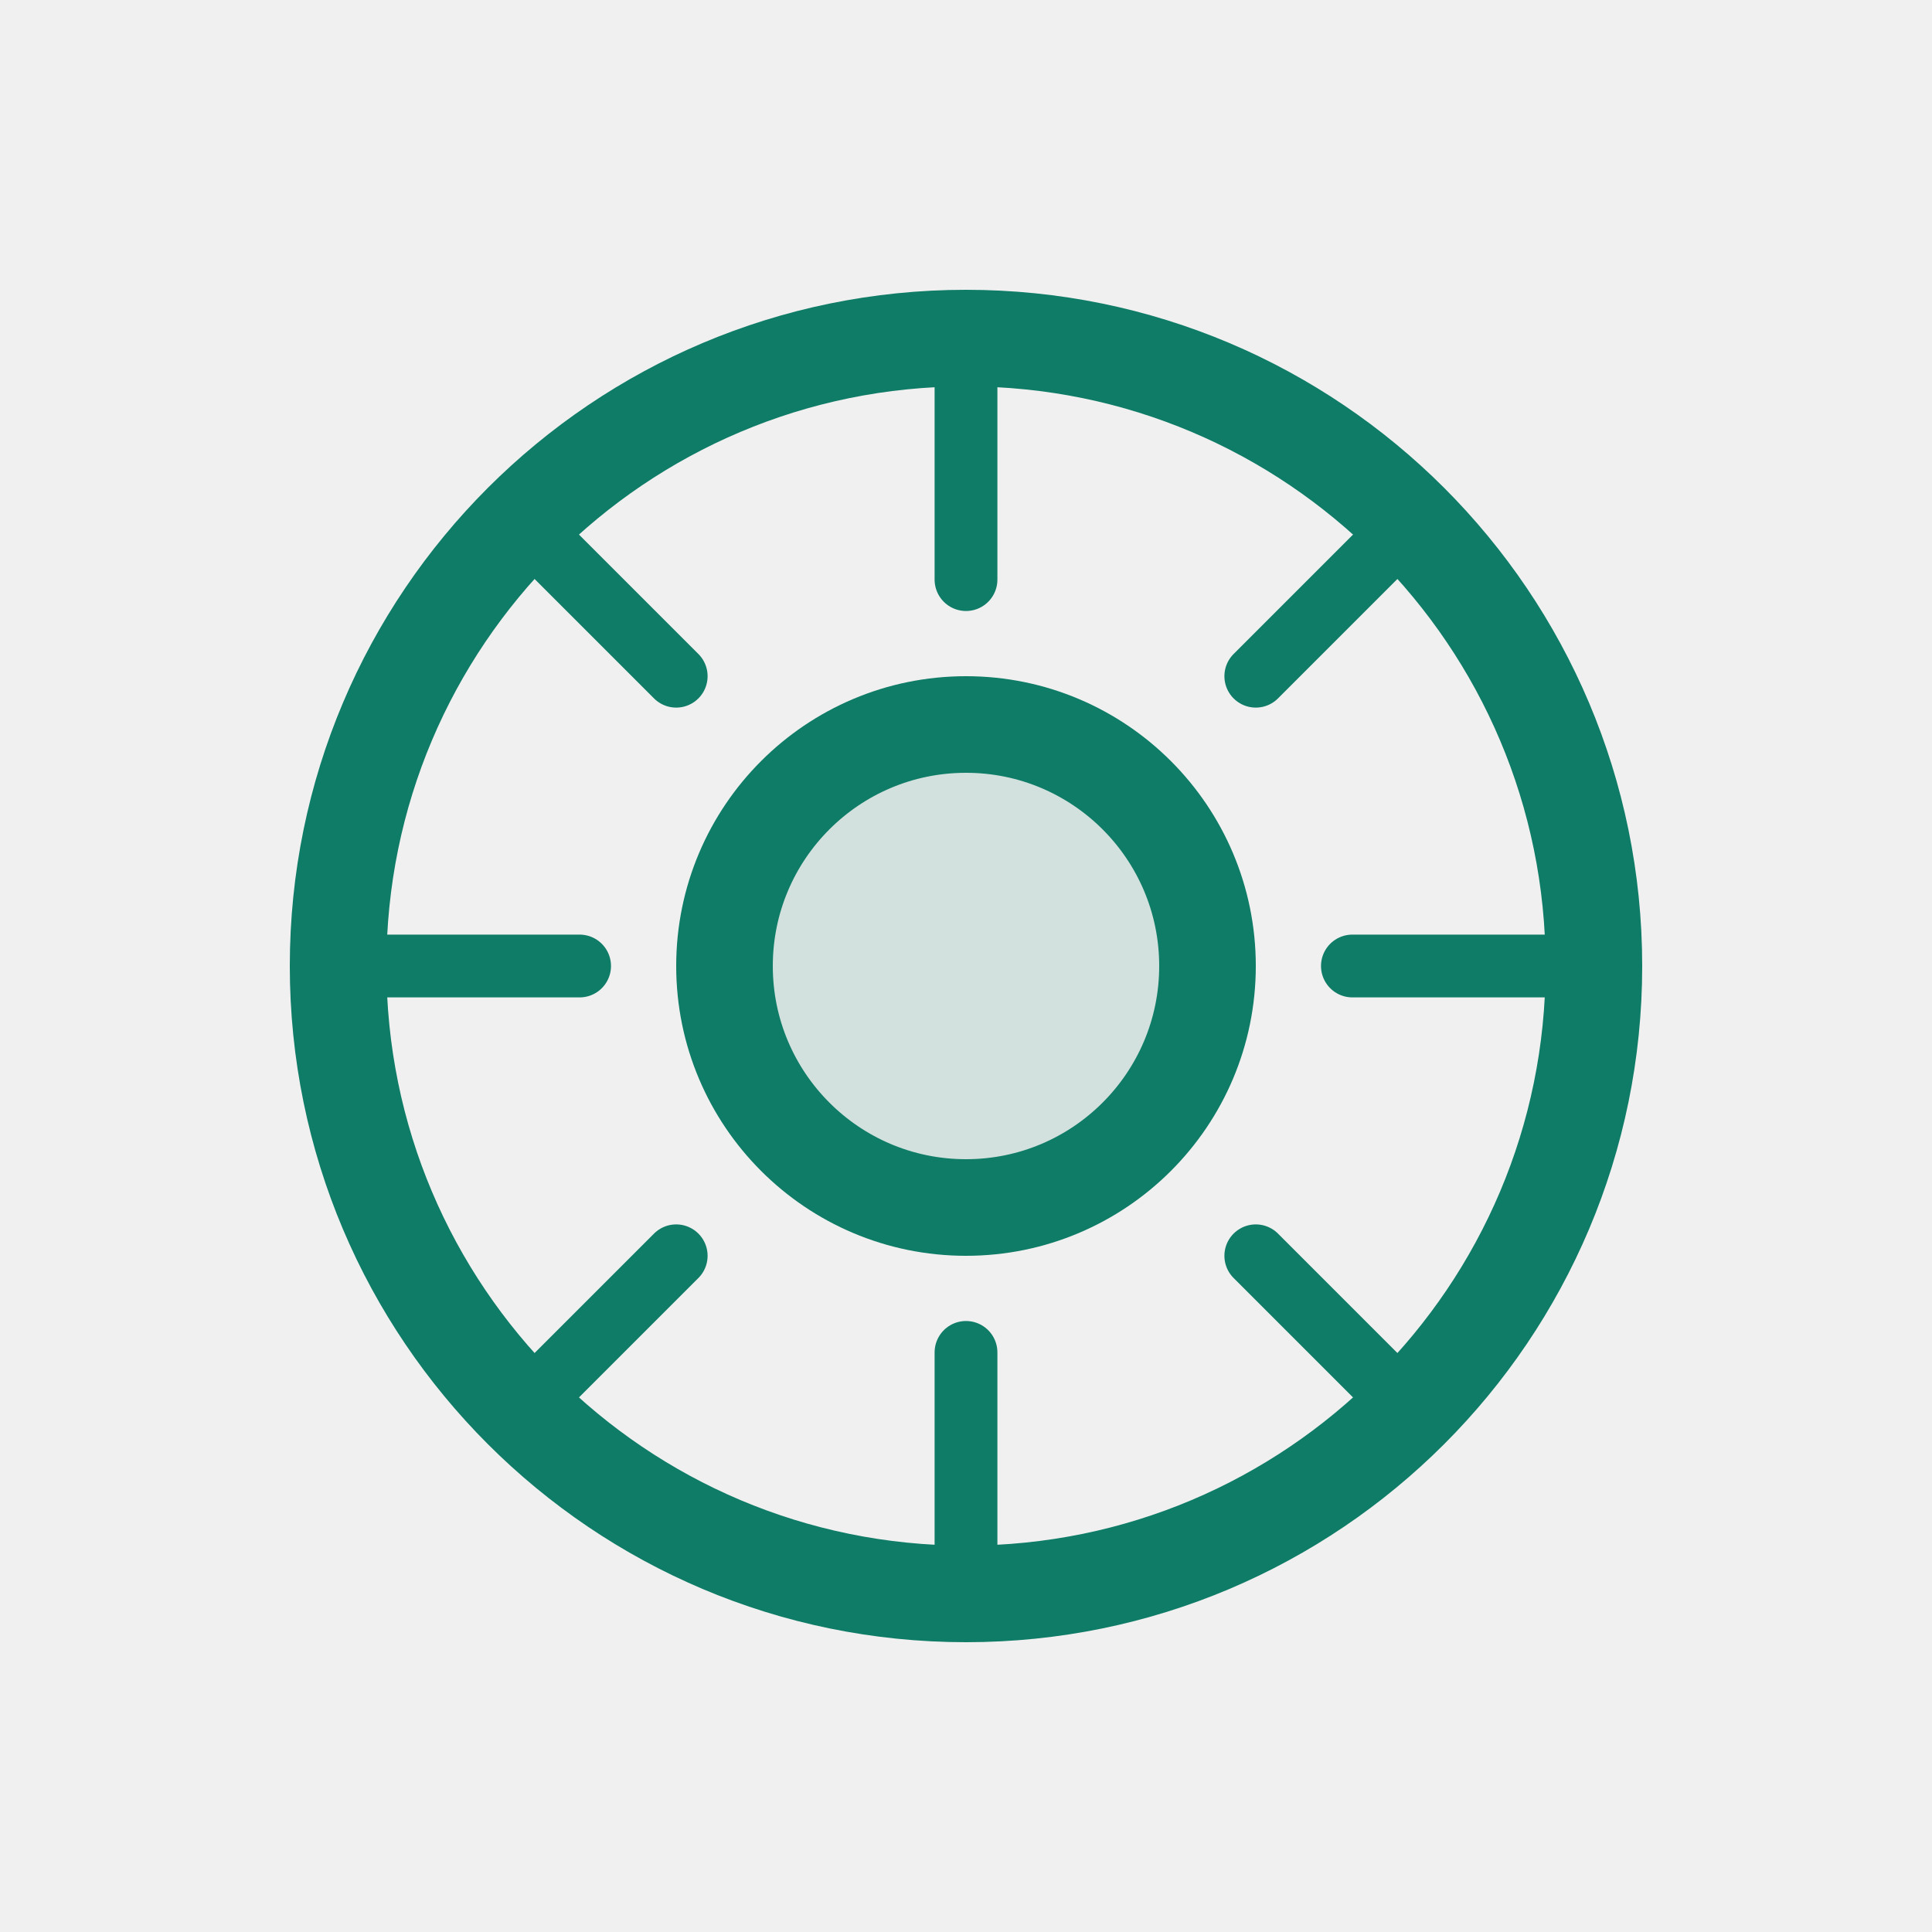
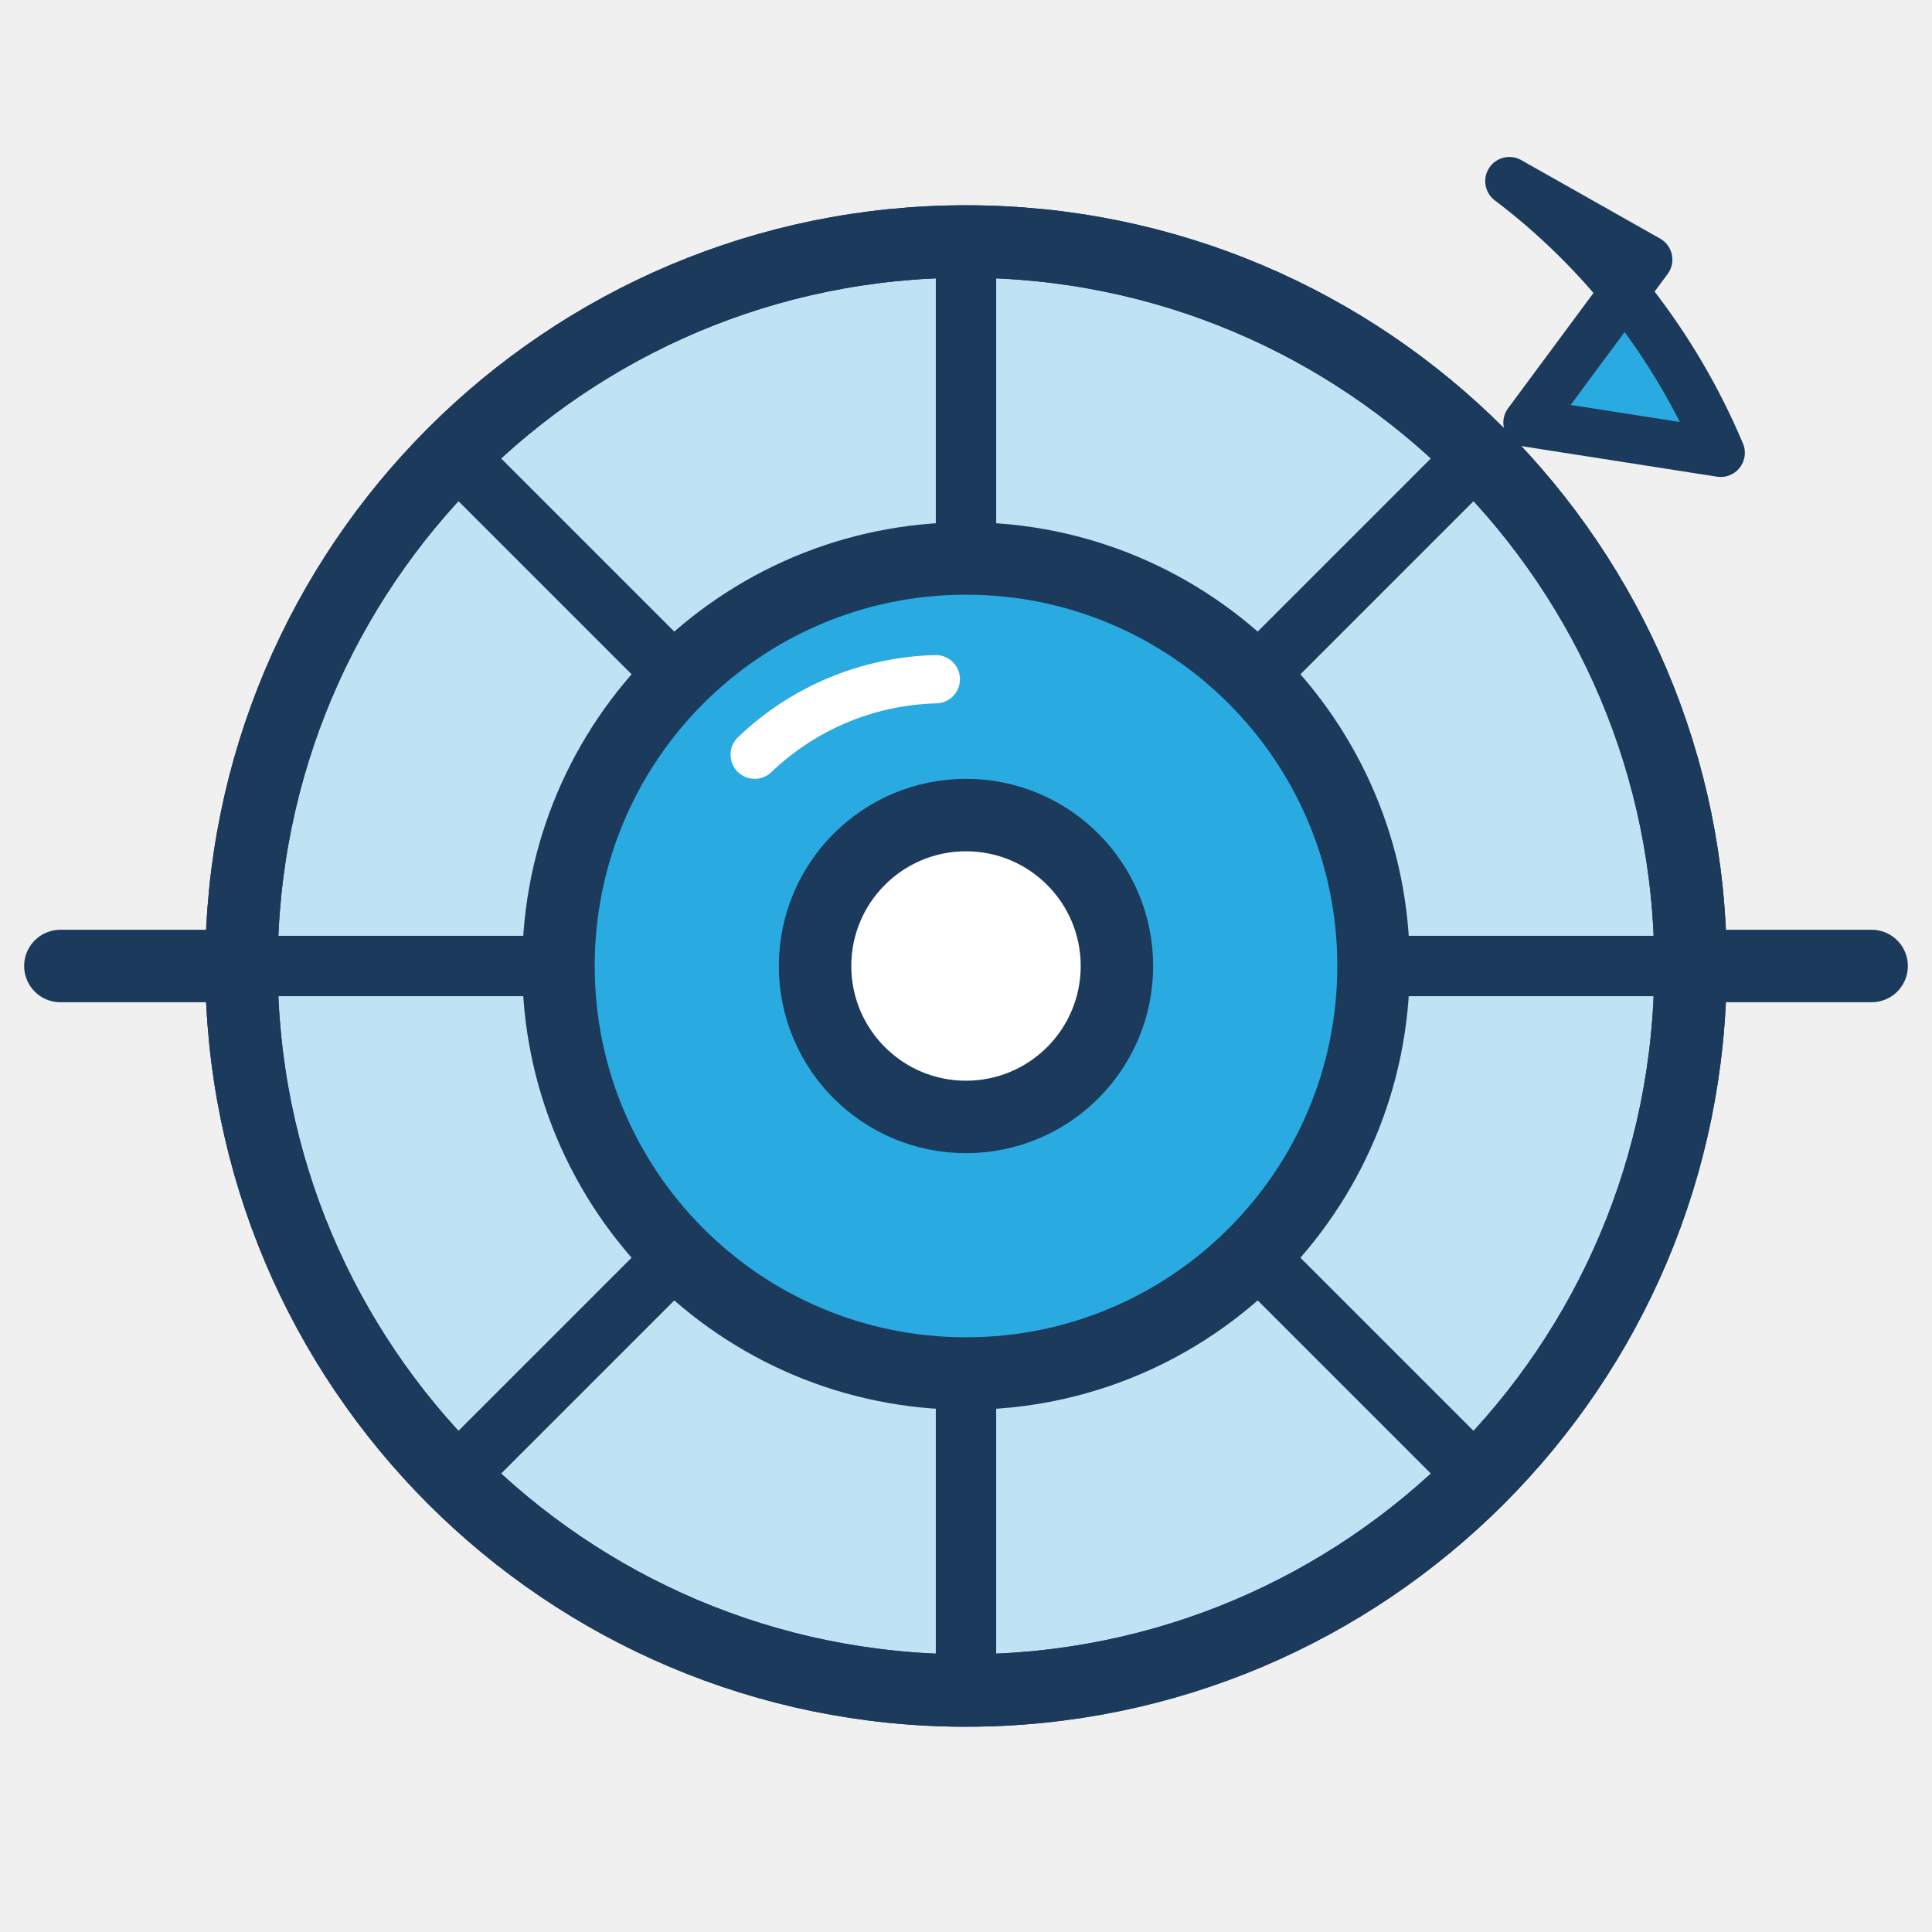
- <svg xmlns="http://www.w3.org/2000/svg" viewBox="0 0 40 40" fill="none" stroke="#0E7C66" stroke-width="2" stroke-linecap="round" stroke-linejoin="round">
-   <circle cx="20" cy="20" r="13" />
-   <circle cx="20" cy="20" r="5" fill="#0E7C66" fill-opacity="0.13" stroke="none" />
-   <circle cx="20" cy="20" r="5" />
-   <path d="M20 7v5M20 28v5M7 20h5M28 20h5M11 11l3 3M29 29l-3-3M29 11l-3 3M11 29l3-3" stroke-width="1.3" />
+ <svg xmlns="http://www.w3.org/2000/svg" viewBox="0 0 64 64">
+   <g stroke="#1B3A5C" stroke-width="2.4" stroke-linejoin="round" stroke-linecap="round">
+     <path d="M2 32 H8" fill="none" />
+     <path d="M56 32 H62" fill="none" />
+     <circle cx="32" cy="32" r="24" fill="#BFE3F5" />
+     <circle cx="32" cy="32" r="13.5" fill="#29ABE2" />
+     <circle cx="32" cy="32" r="5" fill="#FFFFFF" />
+     <circle cx="32" cy="32" r="24" fill="none" />
+     <path d="M32 8 v10 M32 46 v10 M8 32 h10 M46 32 h10 M15 15 l7 7 M49 15 l-7 7 M15 49 l7 -7 M49 49 l-7 -7" fill="none" stroke-width="2" />
+   </g>
+   <path d="M50 6 a22 22 0 0 1 7 9 l-6.4 -1 4 -5.4 z" fill="#29ABE2" stroke="#1B3A5C" stroke-width="1.6" stroke-linejoin="round" />
+   <g stroke="#FFFFFF" stroke-width="1.6" stroke-linecap="round" fill="none">
+     <path d="M25 25 a9 9 0 0 1 6 -2.5" />
+   </g>
</svg>
